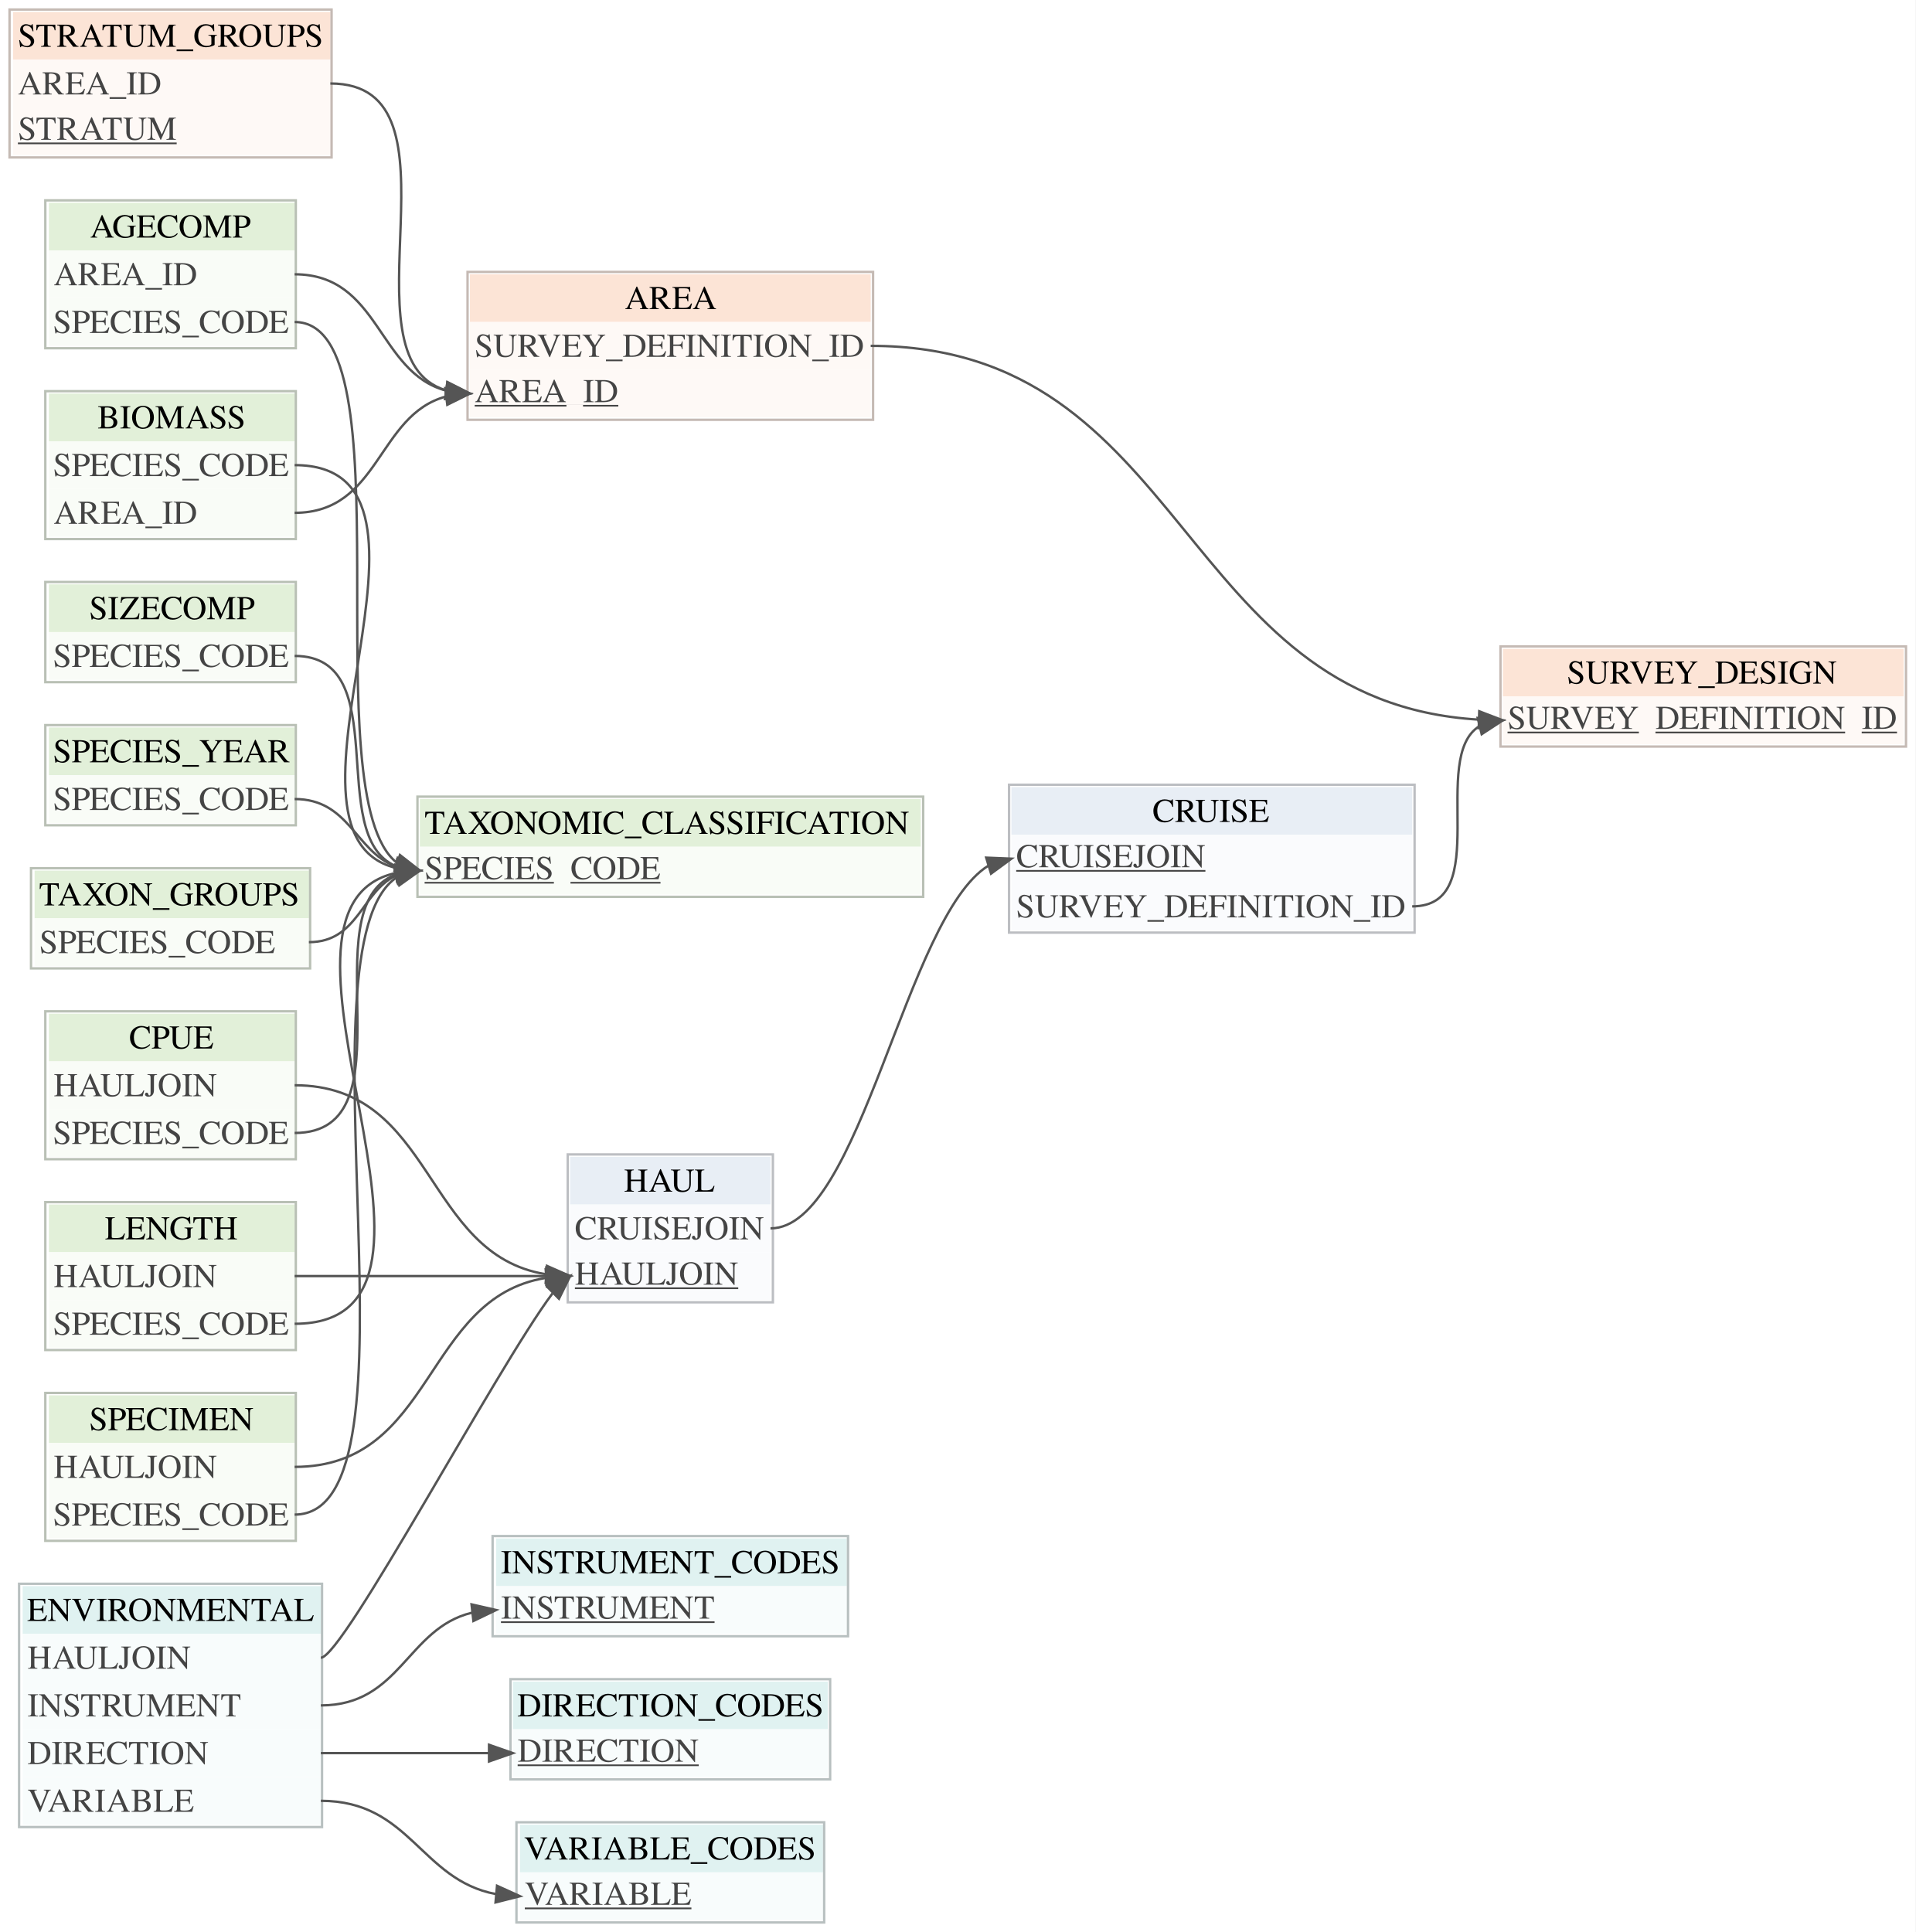
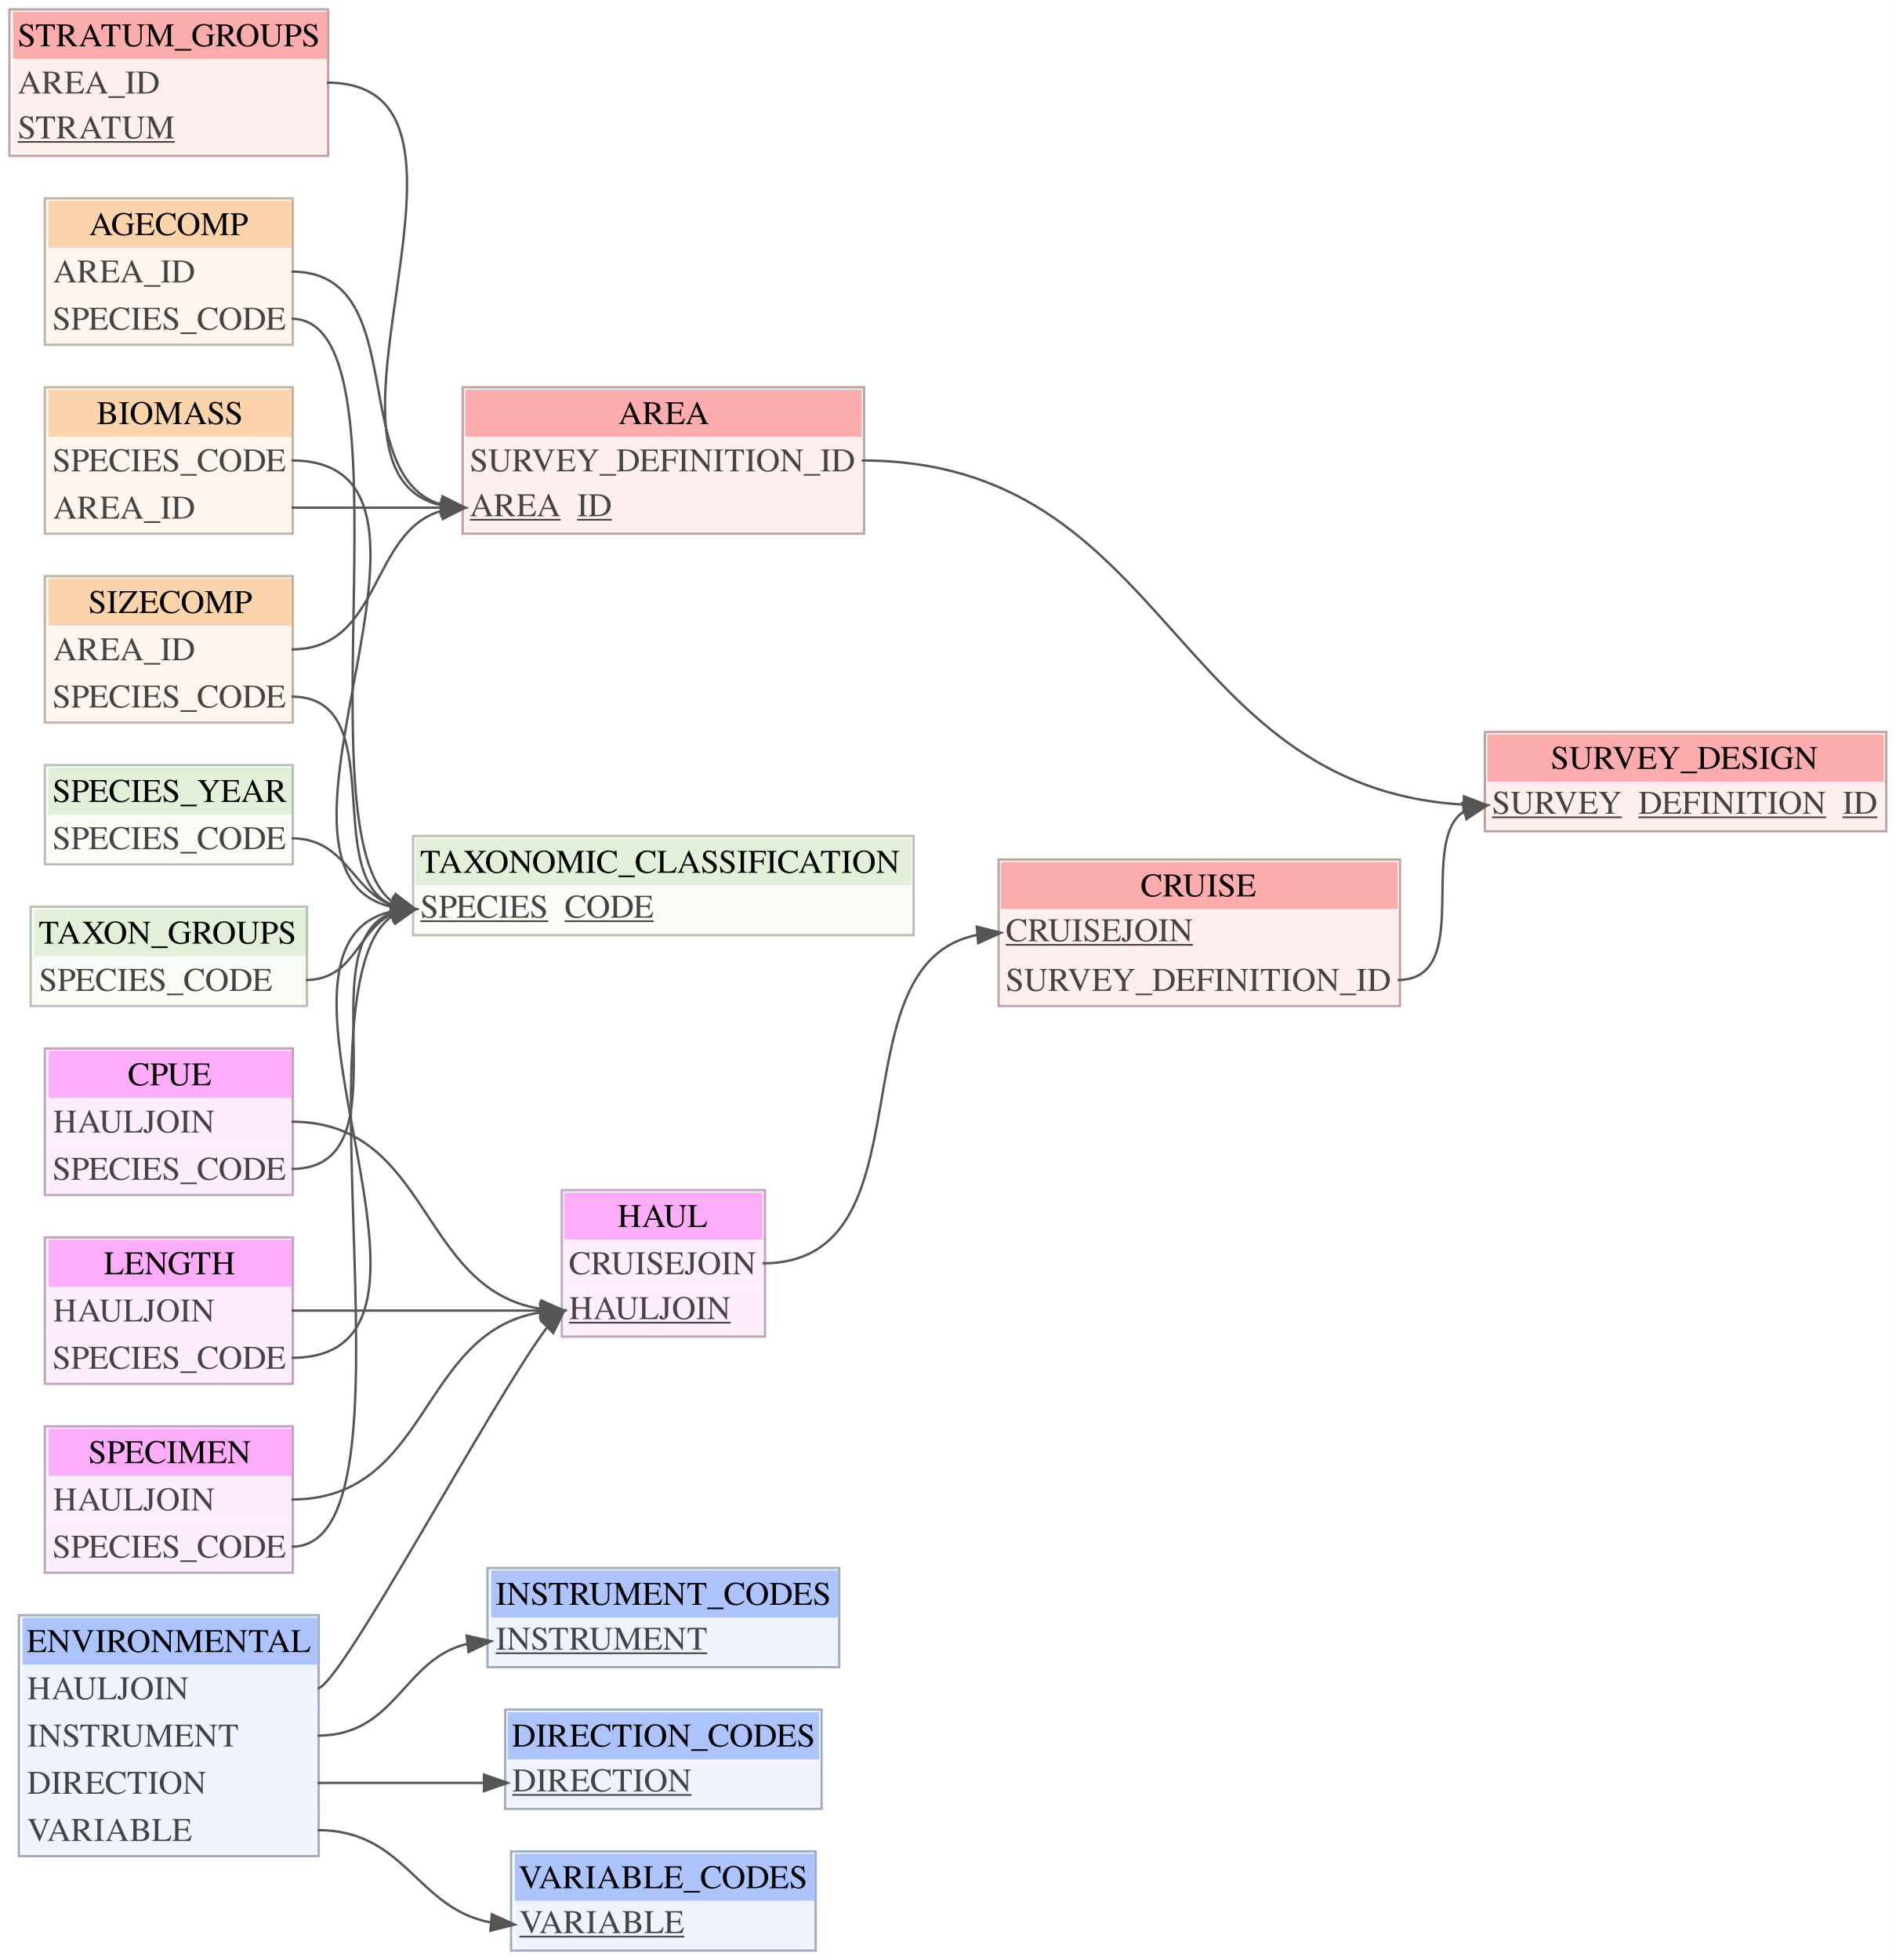
- <svg xmlns="http://www.w3.org/2000/svg" xmlns:xlink="http://www.w3.org/1999/xlink" width="803pt" height="810pt" viewBox="0.00 0.00 803.00 810.00">
-   <g id="graph0" class="graph" transform="scale(1 1) rotate(0) translate(4 806)">
+ <svg xmlns="http://www.w3.org/2000/svg" xmlns:xlink="http://www.w3.org/1999/xlink" width="803pt" height="830pt" viewBox="0.00 0.00 803.00 830.00">
+   <g id="graph0" class="graph" transform="scale(1 1) rotate(0) translate(4 826)">
    <g id="a_graph0">
      <a xlink:title="Data Model">
-         <polygon fill="#ffffff" stroke="transparent" points="-4,4 -4,-806 799,-806 799,4 -4,4" />
+         <polygon fill="#ffffff" stroke="transparent" points="-4,4 -4,-826 799,-826 799,4 -4,4" />
      </a>
    </g>
    <g id="AGECOMP" class="node">
-       <polygon fill="#e2f0d9" stroke="transparent" points="16.5,-701 16.5,-721 119.5,-721 119.5,-701 16.5,-701" />
-       <text text-anchor="start" x="33.782" y="-706.4" font-family="Times,serif" font-size="14.00" fill="#000000">AGECOMP</text>
-       <polygon fill="#f9fcf7" stroke="transparent" points="16.5,-681 16.5,-701 119.5,-701 119.5,-681 16.5,-681" />
-       <text text-anchor="start" x="18.5" y="-686.4" font-family="Times,serif" font-size="14.00" fill="#444444">AREA_ID</text>
-       <polygon fill="#f9fcf7" stroke="transparent" points="16.5,-661 16.5,-681 119.5,-681 119.5,-661 16.5,-661" />
-       <text text-anchor="start" x="18.224" y="-666.4" font-family="Times,serif" font-size="14.00" fill="#444444">SPECIES_CODE</text>
-       <polygon fill="none" stroke="#96a090" stroke-opacity="0.667" points="15,-660 15,-722 120,-722 120,-660 15,-660" />
+       <polygon fill="#fcd4ac" stroke="transparent" points="16.5,-721 16.5,-741 119.5,-741 119.5,-721 16.5,-721" />
+       <text text-anchor="start" x="33.782" y="-726.4" font-family="Times,serif" font-size="14.00" fill="#000000">AGECOMP</text>
+       <polygon fill="#fef6ee" stroke="transparent" points="16.5,-701 16.5,-721 119.5,-721 119.5,-701 16.5,-701" />
+       <text text-anchor="start" x="18.5" y="-706.4" font-family="Times,serif" font-size="14.00" fill="#444444">AREA_ID</text>
+       <polygon fill="#fef6ee" stroke="transparent" points="16.5,-681 16.5,-701 119.5,-701 119.5,-681 16.5,-681" />
+       <text text-anchor="start" x="18.224" y="-686.4" font-family="Times,serif" font-size="14.00" fill="#444444">SPECIES_CODE</text>
+       <polygon fill="none" stroke="#a88d72" stroke-opacity="0.667" points="15,-680 15,-742 120,-742 120,-680 15,-680" />
    </g>
    <g id="AREA" class="node">
-       <polygon fill="#fce4d6" stroke="transparent" points="193,-671 193,-691 361,-691 361,-671 193,-671" />
-       <text text-anchor="start" x="257.949" y="-676.4" font-family="Times,serif" font-size="14.00" fill="#000000">AREA</text>
-       <polygon fill="#fef9f6" stroke="transparent" points="193,-651 193,-671 361,-671 361,-651 193,-651" />
-       <text text-anchor="start" x="194.973" y="-656.4" font-family="Times,serif" font-size="14.00" fill="#444444">SURVEY_DEFINITION_ID</text>
-       <polygon fill="#fef9f6" stroke="transparent" points="193,-631 193,-651 361,-651 361,-631 193,-631" />
-       <text text-anchor="start" x="195" y="-637.4" font-family="Times,serif" text-decoration="underline" font-size="14.00" fill="#444444">AREA_ID</text>
-       <polygon fill="none" stroke="#a8988e" stroke-opacity="0.667" points="192,-630 192,-692 362,-692 362,-630 192,-630" />
+       <polygon fill="#fcacac" stroke="transparent" points="193,-641 193,-661 361,-661 361,-641 193,-641" />
+       <text text-anchor="start" x="257.949" y="-646.4" font-family="Times,serif" font-size="14.00" fill="#000000">AREA</text>
+       <polygon fill="#feeeee" stroke="transparent" points="193,-621 193,-641 361,-641 361,-621 193,-621" />
+       <text text-anchor="start" x="194.973" y="-626.4" font-family="Times,serif" font-size="14.00" fill="#444444">SURVEY_DEFINITION_ID</text>
+       <polygon fill="#feeeee" stroke="transparent" points="193,-601 193,-621 361,-621 361,-601 193,-601" />
+       <text text-anchor="start" x="195" y="-607.4" font-family="Times,serif" text-decoration="underline" font-size="14.00" fill="#444444">AREA_ID</text>
+       <polygon fill="none" stroke="#a87272" stroke-opacity="0.667" points="192,-600 192,-662 362,-662 362,-600 192,-600" />
    </g>
    <g id="AGECOMP_1" class="edge">
-       <path fill="none" stroke="#555555" d="M119.5,-691C155.305,-691 154.13,-649.936 183.001,-642.236" />
-       <polygon fill="#555555" stroke="#555555" points="183.505,-645.7 193,-641 182.646,-638.753 183.505,-645.7" />
+       <path fill="none" stroke="#555555" d="M119.5,-711C170.888,-711 142.446,-624.205 182.919,-612.338" />
+       <polygon fill="#555555" stroke="#555555" points="183.548,-615.785 193,-611 182.626,-608.846 183.548,-615.785" />
    </g>
    <g id="TAXONOMIC_CLASSIFICATION" class="node">
      <polygon fill="#e2f0d9" stroke="transparent" points="172,-451 172,-471 382,-471 382,-451 172,-451" />
      <text text-anchor="start" x="173.969" y="-456.4" font-family="Times,serif" font-size="14.00" fill="#000000">TAXONOMIC_CLASSIFICATION</text>
      <polygon fill="#f9fcf7" stroke="transparent" points="172,-431 172,-451 382,-451 382,-431 172,-431" />
      <text text-anchor="start" x="174" y="-437.4" font-family="Times,serif" text-decoration="underline" font-size="14.00" fill="#444444">SPECIES_CODE</text>
      <polygon fill="none" stroke="#96a090" stroke-opacity="0.667" points="171,-430 171,-472 383,-472 383,-430 171,-430" />
    </g>
    <g id="AGECOMP_2" class="edge">
-       <path fill="none" stroke="#555555" d="M119.5,-671C168.239,-671 126.418,-472.207 162.423,-444.251" />
-       <polygon fill="#555555" stroke="#555555" points="163.656,-447.529 172,-441 161.406,-440.901 163.656,-447.529" />
+       <path fill="none" stroke="#555555" d="M119.5,-691C172.498,-691 122.819,-473.101 162.18,-444.161" />
+       <polygon fill="#555555" stroke="#555555" points="163.554,-447.396 172,-441 161.409,-440.733 163.554,-447.396" />
    </g>
    <g id="SURVEY_DESIGN" class="node">
-       <polygon fill="#fce4d6" stroke="transparent" points="626,-514 626,-534 794,-534 794,-514 626,-514" />
-       <text text-anchor="start" x="652.846" y="-519.4" font-family="Times,serif" font-size="14.00" fill="#000000">SURVEY_DESIGN</text>
-       <polygon fill="#fef9f6" stroke="transparent" points="626,-494 626,-514 794,-514 794,-494 626,-494" />
-       <text text-anchor="start" x="627.973" y="-500.4" font-family="Times,serif" text-decoration="underline" font-size="14.00" fill="#444444">SURVEY_DEFINITION_ID</text>
-       <polygon fill="none" stroke="#a8988e" stroke-opacity="0.667" points="625,-493 625,-535 795,-535 795,-493 625,-493" />
+       <polygon fill="#fcacac" stroke="transparent" points="626,-495 626,-515 794,-515 794,-495 626,-495" />
+       <text text-anchor="start" x="652.846" y="-500.4" font-family="Times,serif" font-size="14.00" fill="#000000">SURVEY_DESIGN</text>
+       <polygon fill="#feeeee" stroke="transparent" points="626,-475 626,-495 794,-495 794,-475 626,-475" />
+       <text text-anchor="start" x="627.973" y="-481.4" font-family="Times,serif" text-decoration="underline" font-size="14.00" fill="#444444">SURVEY_DEFINITION_ID</text>
+       <polygon fill="none" stroke="#a87272" stroke-opacity="0.667" points="625,-474 625,-516 795,-516 795,-474 625,-474" />
    </g>
    <g id="AREA_1" class="edge">
-       <path fill="none" stroke="#555555" d="M361,-661C494.42,-661 489.457,-511.871 615.849,-504.298" />
-       <polygon fill="#555555" stroke="#555555" points="616.107,-507.793 626,-504 615.901,-500.796 616.107,-507.793" />
+       <path fill="none" stroke="#555555" d="M361,-631C491.924,-631 491.642,-492.598 615.647,-485.299" />
+       <polygon fill="#555555" stroke="#555555" points="616.105,-488.788 626,-485 615.903,-481.79 616.105,-488.788" />
    </g>
    <g id="BIOMASS" class="node">
-       <polygon fill="#e2f0d9" stroke="transparent" points="16.5,-621 16.5,-641 119.5,-641 119.5,-621 16.5,-621" />
-       <text text-anchor="start" x="36.89" y="-626.4" font-family="Times,serif" font-size="14.00" fill="#000000">BIOMASS</text>
-       <polygon fill="#f9fcf7" stroke="transparent" points="16.5,-601 16.5,-621 119.5,-621 119.5,-601 16.5,-601" />
-       <text text-anchor="start" x="18.224" y="-606.4" font-family="Times,serif" font-size="14.00" fill="#444444">SPECIES_CODE</text>
-       <polygon fill="#f9fcf7" stroke="transparent" points="16.5,-581 16.5,-601 119.5,-601 119.5,-581 16.5,-581" />
-       <text text-anchor="start" x="18.5" y="-586.4" font-family="Times,serif" font-size="14.00" fill="#444444">AREA_ID</text>
-       <polygon fill="none" stroke="#96a090" stroke-opacity="0.667" points="15,-580 15,-642 120,-642 120,-580 15,-580" />
+       <polygon fill="#fcd4ac" stroke="transparent" points="16.5,-641 16.5,-661 119.5,-661 119.5,-641 16.5,-641" />
+       <text text-anchor="start" x="36.89" y="-646.4" font-family="Times,serif" font-size="14.00" fill="#000000">BIOMASS</text>
+       <polygon fill="#fef6ee" stroke="transparent" points="16.5,-621 16.5,-641 119.5,-641 119.5,-621 16.5,-621" />
+       <text text-anchor="start" x="18.224" y="-626.4" font-family="Times,serif" font-size="14.00" fill="#444444">SPECIES_CODE</text>
+       <polygon fill="#fef6ee" stroke="transparent" points="16.5,-601 16.5,-621 119.5,-621 119.5,-601 16.5,-601" />
+       <text text-anchor="start" x="18.5" y="-606.4" font-family="Times,serif" font-size="14.00" fill="#444444">AREA_ID</text>
+       <polygon fill="none" stroke="#a88d72" stroke-opacity="0.667" points="15,-600 15,-662 120,-662 120,-600 15,-600" />
    </g>
    <g id="BIOMASS_1" class="edge">
-       <path fill="none" stroke="#555555" d="M119.5,-591C155.305,-591 154.13,-632.064 183.001,-639.764" />
-       <polygon fill="#555555" stroke="#555555" points="182.646,-643.247 193,-641 183.505,-636.3 182.646,-643.247" />
+       <path fill="none" stroke="#555555" d="M119.5,-611C148.466,-611 158.169,-611 182.77,-611" />
+       <polygon fill="#555555" stroke="#555555" points="183,-614.5 193,-611 183,-607.5 183,-614.5" />
    </g>
    <g id="BIOMASS_2" class="edge">
-       <path fill="none" stroke="#555555" d="M119.5,-611C194.715,-611 102.801,-457.196 161.695,-442.176" />
-       <polygon fill="#555555" stroke="#555555" points="162.462,-445.612 172,-441 161.667,-438.657 162.462,-445.612" />
+       <path fill="none" stroke="#555555" d="M119.5,-631C203.344,-631 94.549,-456.977 161.838,-442.022" />
+       <polygon fill="#555555" stroke="#555555" points="162.401,-445.483 172,-441 161.7,-438.519 162.401,-445.483" />
    </g>
    <g id="CPUE" class="node">
-       <polygon fill="#e2f0d9" stroke="transparent" points="16.5,-361 16.5,-381 119.5,-381 119.5,-361 16.5,-361" />
+       <polygon fill="#fcacf9" stroke="transparent" points="16.5,-361 16.5,-381 119.5,-381 119.5,-361 16.5,-361" />
      <text text-anchor="start" x="50.111" y="-366.4" font-family="Times,serif" font-size="14.00" fill="#000000">CPUE</text>
-       <polygon fill="#f9fcf7" stroke="transparent" points="16.5,-341 16.5,-361 119.5,-361 119.5,-341 16.5,-341" />
+       <polygon fill="#feeefd" stroke="transparent" points="16.5,-341 16.5,-361 119.5,-361 119.5,-341 16.5,-341" />
      <text text-anchor="start" x="18.5" y="-346.4" font-family="Times,serif" font-size="14.00" fill="#444444">HAULJOIN</text>
-       <polygon fill="#f9fcf7" stroke="transparent" points="16.5,-321 16.5,-341 119.5,-341 119.5,-321 16.5,-321" />
+       <polygon fill="#feeefd" stroke="transparent" points="16.5,-321 16.5,-341 119.5,-341 119.5,-321 16.5,-321" />
      <text text-anchor="start" x="18.224" y="-326.4" font-family="Times,serif" font-size="14.00" fill="#444444">SPECIES_CODE</text>
-       <polygon fill="none" stroke="#96a090" stroke-opacity="0.667" points="15,-320 15,-382 120,-382 120,-320 15,-320" />
+       <polygon fill="none" stroke="#a872a6" stroke-opacity="0.667" points="15,-320 15,-382 120,-382 120,-320 15,-320" />
    </g>
    <g id="HAUL" class="node">
-       <polygon fill="#e8eef5" stroke="transparent" points="235,-301 235,-321 319,-321 319,-301 235,-301" />
+       <polygon fill="#fcacf9" stroke="transparent" points="235,-301 235,-321 319,-321 319,-301 235,-301" />
      <text text-anchor="start" x="257.564" y="-306.4" font-family="Times,serif" font-size="14.00" fill="#000000">HAUL</text>
-       <polygon fill="#fafbfd" stroke="transparent" points="235,-281 235,-301 319,-301 319,-281 235,-281" />
+       <polygon fill="#feeefd" stroke="transparent" points="235,-281 235,-301 319,-301 319,-281 235,-281" />
      <text text-anchor="start" x="236.953" y="-286.4" font-family="Times,serif" font-size="14.00" fill="#444444">CRUISEJOIN</text>
-       <polygon fill="#fafbfd" stroke="transparent" points="235,-261 235,-281 319,-281 319,-261 235,-261" />
+       <polygon fill="#feeefd" stroke="transparent" points="235,-261 235,-281 319,-281 319,-261 235,-261" />
      <text text-anchor="start" x="237" y="-267.4" font-family="Times,serif" text-decoration="underline" font-size="14.00" fill="#444444">HAULJOIN</text>
-       <polygon fill="none" stroke="#9a9ea3" stroke-opacity="0.667" points="234,-260 234,-322 320,-322 320,-260 234,-260" />
+       <polygon fill="none" stroke="#a872a6" stroke-opacity="0.667" points="234,-260 234,-322 320,-322 320,-260 234,-260" />
    </g>
    <g id="CPUE_1" class="edge">
      <path fill="none" stroke="#555555" d="M119.5,-351C178.286,-351 173.409,-280.1 224.734,-271.792" />
      <polygon fill="#555555" stroke="#555555" points="225.299,-275.259 235,-271 224.76,-268.279 225.299,-275.259" />
    </g>
    <g id="CPUE_2" class="edge">
      <path fill="none" stroke="#555555" d="M119.5,-331C169.651,-331 125.512,-425.278 161.666,-439.272" />
      <polygon fill="#555555" stroke="#555555" points="161.56,-442.803 172,-441 162.714,-435.899 161.56,-442.803" />
    </g>
    <g id="CRUISE" class="node">
-       <polygon fill="#e8eef5" stroke="transparent" points="420,-456 420,-476 588,-476 588,-456 420,-456" />
-       <text text-anchor="start" x="479.112" y="-461.4" font-family="Times,serif" font-size="14.00" fill="#000000">CRUISE</text>
-       <polygon fill="#fafbfd" stroke="transparent" points="420,-436 420,-456 588,-456 588,-436 420,-436" />
-       <text text-anchor="start" x="422" y="-442.4" font-family="Times,serif" text-decoration="underline" font-size="14.00" fill="#444444">CRUISEJOIN</text>
-       <polygon fill="#fafbfd" stroke="transparent" points="420,-416 420,-436 588,-436 588,-416 420,-416" />
-       <text text-anchor="start" x="421.973" y="-421.4" font-family="Times,serif" font-size="14.00" fill="#444444">SURVEY_DEFINITION_ID</text>
-       <polygon fill="none" stroke="#9a9ea3" stroke-opacity="0.667" points="419,-415 419,-477 589,-477 589,-415 419,-415" />
+       <polygon fill="#fcacac" stroke="transparent" points="420,-441 420,-461 588,-461 588,-441 420,-441" />
+       <text text-anchor="start" x="479.112" y="-446.4" font-family="Times,serif" font-size="14.00" fill="#000000">CRUISE</text>
+       <polygon fill="#feeeee" stroke="transparent" points="420,-421 420,-441 588,-441 588,-421 420,-421" />
+       <text text-anchor="start" x="422" y="-427.4" font-family="Times,serif" text-decoration="underline" font-size="14.00" fill="#444444">CRUISEJOIN</text>
+       <polygon fill="#feeeee" stroke="transparent" points="420,-401 420,-421 588,-421 588,-401 420,-401" />
+       <text text-anchor="start" x="421.973" y="-406.4" font-family="Times,serif" font-size="14.00" fill="#444444">SURVEY_DEFINITION_ID</text>
+       <polygon fill="none" stroke="#a87272" stroke-opacity="0.667" points="419,-400 419,-462 589,-462 589,-400 419,-400" />
    </g>
    <g id="CRUISE_1" class="edge">
-       <path fill="none" stroke="#555555" d="M588,-426C622.495,-426 594.827,-488.414 616.209,-501.58" />
-       <polygon fill="#555555" stroke="#555555" points="615.452,-504.998 626,-504 617.132,-498.203 615.452,-504.998" />
+       <path fill="none" stroke="#555555" d="M588,-411C620.928,-411 596.019,-469.698 616.295,-482.538" />
+       <polygon fill="#555555" stroke="#555555" points="615.446,-485.933 626,-485 617.168,-479.148 615.446,-485.933" />
    </g>
    <g id="DIRECTION_CODES" class="node">
-       <polygon fill="#e0f2f1" stroke="transparent" points="211,-81 211,-101 343,-101 343,-81 211,-81" />
+       <polygon fill="#acc3fc" stroke="transparent" points="211,-81 211,-101 343,-101 343,-81 211,-81" />
      <text text-anchor="start" x="212.848" y="-86.4" font-family="Times,serif" font-size="14.00" fill="#000000">DIRECTION_CODES</text>
-       <polygon fill="#f8fcfc" stroke="transparent" points="211,-61 211,-81 343,-81 343,-61 211,-61" />
+       <polygon fill="#eef3fe" stroke="transparent" points="211,-61 211,-81 343,-81 343,-61 211,-61" />
      <text text-anchor="start" x="213" y="-67.4" font-family="Times,serif" text-decoration="underline" font-size="14.00" fill="#444444">DIRECTION</text>
-       <polygon fill="none" stroke="#95a1a0" stroke-opacity="0.667" points="210,-60 210,-102 344,-102 344,-60 210,-60" />
+       <polygon fill="none" stroke="#7282a8" stroke-opacity="0.667" points="210,-60 210,-102 344,-102 344,-60 210,-60" />
    </g>
    <g id="ENVIRONMENTAL" class="node">
-       <polygon fill="#e0f2f1" stroke="transparent" points="5.5,-121 5.5,-141 130.5,-141 130.5,-121 5.5,-121" />
+       <polygon fill="#acc3fc" stroke="transparent" points="5.5,-121 5.5,-141 130.5,-141 130.5,-121 5.5,-121" />
      <text text-anchor="start" x="7.354" y="-126.4" font-family="Times,serif" font-size="14.00" fill="#000000">ENVIRONMENTAL</text>
-       <polygon fill="#f8fcfc" stroke="transparent" points="5.5,-101 5.5,-121 130.5,-121 130.5,-101 5.5,-101" />
+       <polygon fill="#eef3fe" stroke="transparent" points="5.5,-101 5.5,-121 130.5,-121 130.5,-101 5.5,-101" />
      <text text-anchor="start" x="7.5" y="-106.4" font-family="Times,serif" font-size="14.00" fill="#444444">HAULJOIN</text>
-       <polygon fill="#f8fcfc" stroke="transparent" points="5.5,-81 5.5,-101 130.5,-101 130.5,-81 5.5,-81" />
+       <polygon fill="#eef3fe" stroke="transparent" points="5.5,-81 5.5,-101 130.5,-101 130.5,-81 5.5,-81" />
      <text text-anchor="start" x="7.5" y="-86.4" font-family="Times,serif" font-size="14.00" fill="#444444">INSTRUMENT</text>
-       <polygon fill="#f8fcfc" stroke="transparent" points="5.5,-61 5.5,-81 130.5,-81 130.5,-61 5.5,-61" />
+       <polygon fill="#eef3fe" stroke="transparent" points="5.5,-61 5.5,-81 130.5,-81 130.5,-61 5.5,-61" />
      <text text-anchor="start" x="7.5" y="-66.4" font-family="Times,serif" font-size="14.00" fill="#444444">DIRECTION</text>
-       <polygon fill="#f8fcfc" stroke="transparent" points="5.5,-41 5.5,-61 130.5,-61 130.5,-41 5.5,-41" />
+       <polygon fill="#eef3fe" stroke="transparent" points="5.5,-41 5.5,-61 130.5,-61 130.5,-41 5.5,-41" />
      <text text-anchor="start" x="7.5" y="-46.4" font-family="Times,serif" font-size="14.00" fill="#444444">VARIABLE</text>
-       <polygon fill="none" stroke="#95a1a0" stroke-opacity="0.667" points="4,-40 4,-142 131,-142 131,-40 4,-40" />
+       <polygon fill="none" stroke="#7282a8" stroke-opacity="0.667" points="4,-40 4,-142 131,-142 131,-40 4,-40" />
    </g>
    <g id="ENVIRONMENTAL_1" class="edge">
      <path fill="none" stroke="#555555" d="M130.5,-71C162.644,-71 173.129,-71 200.873,-71" />
      <polygon fill="#555555" stroke="#555555" points="201,-74.5 211,-71 201,-67.5 201,-74.5" />
    </g>
    <g id="ENVIRONMENTAL_4" class="edge">
      <path fill="none" stroke="#555555" d="M130.5,-111C139.748,-111 204.123,-232.409 227.584,-263.709" />
      <polygon fill="#555555" stroke="#555555" points="225.415,-266.485 235,-271 230.322,-261.494 225.415,-266.485" />
    </g>
    <g id="INSTRUMENT_CODES" class="node">
-       <polygon fill="#e0f2f1" stroke="transparent" points="204,-141 204,-161 351,-161 351,-141 204,-141" />
+       <polygon fill="#acc3fc" stroke="transparent" points="204,-141 204,-161 351,-161 351,-141 204,-141" />
      <text text-anchor="start" x="205.957" y="-146.4" font-family="Times,serif" font-size="14.00" fill="#000000">INSTRUMENT_CODES</text>
-       <polygon fill="#f8fcfc" stroke="transparent" points="204,-121 204,-141 351,-141 351,-121 204,-121" />
+       <polygon fill="#eef3fe" stroke="transparent" points="204,-121 204,-141 351,-141 351,-121 204,-121" />
      <text text-anchor="start" x="206" y="-127.4" font-family="Times,serif" text-decoration="underline" font-size="14.00" fill="#444444">INSTRUMENT</text>
-       <polygon fill="none" stroke="#95a1a0" stroke-opacity="0.667" points="202.5,-120 202.5,-162 351.5,-162 351.5,-120 202.5,-120" />
+       <polygon fill="none" stroke="#7282a8" stroke-opacity="0.667" points="202.5,-120 202.5,-162 351.5,-162 351.5,-120 202.5,-120" />
    </g>
    <g id="ENVIRONMENTAL_2" class="edge">
      <path fill="none" stroke="#555555" d="M130.5,-91C163.914,-91 166.595,-123.288 193.767,-129.846" />
      <polygon fill="#555555" stroke="#555555" points="193.671,-133.357 204,-131 194.455,-126.401 193.671,-133.357" />
    </g>
    <g id="VARIABLE_CODES" class="node">
-       <polygon fill="#e0f2f1" stroke="transparent" points="214,-21 214,-41 341,-41 341,-21 214,-21" />
+       <polygon fill="#acc3fc" stroke="transparent" points="214,-21 214,-41 341,-41 341,-21 214,-21" />
      <text text-anchor="start" x="215.678" y="-26.4" font-family="Times,serif" font-size="14.00" fill="#000000">VARIABLE_CODES</text>
-       <polygon fill="#f8fcfc" stroke="transparent" points="214,-1 214,-21 341,-21 341,-1 214,-1" />
+       <polygon fill="#eef3fe" stroke="transparent" points="214,-1 214,-21 341,-21 341,-1 214,-1" />
      <text text-anchor="start" x="216" y="-7.4" font-family="Times,serif" text-decoration="underline" font-size="14.00" fill="#444444">VARIABLE</text>
-       <polygon fill="none" stroke="#95a1a0" stroke-opacity="0.667" points="212.5,0 212.5,-42 341.5,-42 341.5,0 212.5,0" />
+       <polygon fill="none" stroke="#7282a8" stroke-opacity="0.667" points="212.5,0 212.5,-42 341.5,-42 341.5,0 212.5,0" />
    </g>
    <g id="ENVIRONMENTAL_3" class="edge">
      <path fill="none" stroke="#555555" d="M130.5,-51C167.952,-51 172.312,-17.865 203.818,-11.911" />
      <polygon fill="#555555" stroke="#555555" points="204.352,-15.377 214,-11 203.728,-8.405 204.352,-15.377" />
    </g>
    <g id="HAUL_1" class="edge">
-       <path fill="none" stroke="#555555" d="M319,-291C356.739,-291 375.658,-421.613 410.309,-443.042" />
-       <polygon fill="#555555" stroke="#555555" points="409.414,-446.428 420,-446 411.457,-439.733 409.414,-446.428" />
+       <path fill="none" stroke="#555555" d="M319,-291C392.128,-291 347.909,-418.183 410.036,-430.106" />
+       <polygon fill="#555555" stroke="#555555" points="409.727,-433.592 420,-431 410.353,-426.62 409.727,-433.592" />
    </g>
    <g id="LENGTH" class="node">
-       <polygon fill="#e2f0d9" stroke="transparent" points="16.5,-281 16.5,-301 119.5,-301 119.5,-281 16.5,-281" />
+       <polygon fill="#fcacf9" stroke="transparent" points="16.5,-281 16.5,-301 119.5,-301 119.5,-281 16.5,-281" />
      <text text-anchor="start" x="40.011" y="-286.4" font-family="Times,serif" font-size="14.00" fill="#000000">LENGTH</text>
-       <polygon fill="#f9fcf7" stroke="transparent" points="16.5,-261 16.5,-281 119.5,-281 119.5,-261 16.5,-261" />
+       <polygon fill="#feeefd" stroke="transparent" points="16.5,-261 16.5,-281 119.5,-281 119.5,-261 16.5,-261" />
      <text text-anchor="start" x="18.5" y="-266.4" font-family="Times,serif" font-size="14.00" fill="#444444">HAULJOIN</text>
-       <polygon fill="#f9fcf7" stroke="transparent" points="16.5,-241 16.5,-261 119.5,-261 119.5,-241 16.5,-241" />
+       <polygon fill="#feeefd" stroke="transparent" points="16.5,-241 16.5,-261 119.5,-261 119.5,-241 16.5,-241" />
      <text text-anchor="start" x="18.224" y="-246.4" font-family="Times,serif" font-size="14.00" fill="#444444">SPECIES_CODE</text>
-       <polygon fill="none" stroke="#96a090" stroke-opacity="0.667" points="15,-240 15,-302 120,-302 120,-240 15,-240" />
+       <polygon fill="none" stroke="#a872a6" stroke-opacity="0.667" points="15,-240 15,-302 120,-302 120,-240 15,-240" />
    </g>
    <g id="LENGTH_1" class="edge">
      <path fill="none" stroke="#555555" d="M119.5,-271C167.324,-271 181.732,-271 224.988,-271" />
      <polygon fill="#555555" stroke="#555555" points="225,-274.5 235,-271 225,-267.5 225,-274.5" />
    </g>
    <g id="LENGTH_2" class="edge">
      <path fill="none" stroke="#555555" d="M119.5,-251C203.344,-251 94.549,-425.023 161.838,-439.978" />
      <polygon fill="#555555" stroke="#555555" points="161.7,-443.481 172,-441 162.401,-436.517 161.7,-443.481" />
    </g>
    <g id="SIZECOMP" class="node">
-       <polygon fill="#e2f0d9" stroke="transparent" points="16.5,-541 16.5,-561 119.5,-561 119.5,-541 16.5,-541" />
-       <text text-anchor="start" x="33.391" y="-546.4" font-family="Times,serif" font-size="14.00" fill="#000000">SIZECOMP</text>
-       <polygon fill="#f9fcf7" stroke="transparent" points="16.5,-521 16.5,-541 119.5,-541 119.5,-521 16.5,-521" />
+       <polygon fill="#fcd4ac" stroke="transparent" points="16.5,-561 16.5,-581 119.5,-581 119.5,-561 16.5,-561" />
+       <text text-anchor="start" x="33.391" y="-566.4" font-family="Times,serif" font-size="14.00" fill="#000000">SIZECOMP</text>
+       <polygon fill="#fef6ee" stroke="transparent" points="16.5,-541 16.5,-561 119.5,-561 119.5,-541 16.5,-541" />
+       <text text-anchor="start" x="18.5" y="-546.4" font-family="Times,serif" font-size="14.00" fill="#444444">AREA_ID</text>
+       <polygon fill="#fef6ee" stroke="transparent" points="16.5,-521 16.5,-541 119.5,-541 119.5,-521 16.5,-521" />
      <text text-anchor="start" x="18.224" y="-526.4" font-family="Times,serif" font-size="14.00" fill="#444444">SPECIES_CODE</text>
-       <polygon fill="none" stroke="#96a090" stroke-opacity="0.667" points="15,-520 15,-562 120,-562 120,-520 15,-520" />
+       <polygon fill="none" stroke="#a88d72" stroke-opacity="0.667" points="15,-520 15,-582 120,-582 120,-520 15,-520" />
    </g>
    <g id="SIZECOMP_1" class="edge">
+       <path fill="none" stroke="#555555" d="M119.5,-551C157.88,-551 152.351,-600.703 182.841,-609.634" />
+       <polygon fill="#555555" stroke="#555555" points="182.623,-613.136 193,-611 183.556,-606.199 182.623,-613.136" />
+     </g>
+     <g id="SIZECOMP_2" class="edge">
      <path fill="none" stroke="#555555" d="M119.5,-531C161.828,-531 131.949,-455.804 161.866,-442.88" />
      <polygon fill="#555555" stroke="#555555" points="162.806,-446.265 172,-441 161.529,-439.383 162.806,-446.265" />
    </g>
    <g id="SPECIES_YEAR" class="node">
      <polygon fill="#e2f0d9" stroke="transparent" points="16.5,-481 16.5,-501 119.5,-501 119.5,-481 16.5,-481" />
      <text text-anchor="start" x="18.224" y="-486.4" font-family="Times,serif" font-size="14.00" fill="#000000">SPECIES_YEAR</text>
      <polygon fill="#f9fcf7" stroke="transparent" points="16.5,-461 16.5,-481 119.5,-481 119.5,-461 16.5,-461" />
      <text text-anchor="start" x="18.224" y="-466.4" font-family="Times,serif" font-size="14.00" fill="#444444">SPECIES_CODE</text>
      <polygon fill="none" stroke="#96a090" stroke-opacity="0.667" points="15,-460 15,-502 120,-502 120,-460 15,-460" />
    </g>
    <g id="SPECIES_YEAR_1" class="edge">
      <path fill="none" stroke="#555555" d="M119.5,-471C142.385,-471 144.877,-449.245 161.708,-442.787" />
      <polygon fill="#555555" stroke="#555555" points="162.746,-446.159 172,-441 161.549,-439.262 162.746,-446.159" />
    </g>
    <g id="SPECIMEN" class="node">
-       <polygon fill="#e2f0d9" stroke="transparent" points="16.5,-201 16.5,-221 119.5,-221 119.5,-201 16.5,-201" />
+       <polygon fill="#fcacf9" stroke="transparent" points="16.5,-201 16.5,-221 119.5,-221 119.5,-201 16.5,-201" />
      <text text-anchor="start" x="33.391" y="-206.4" font-family="Times,serif" font-size="14.00" fill="#000000">SPECIMEN</text>
-       <polygon fill="#f9fcf7" stroke="transparent" points="16.5,-181 16.5,-201 119.5,-201 119.5,-181 16.5,-181" />
+       <polygon fill="#feeefd" stroke="transparent" points="16.5,-181 16.5,-201 119.5,-201 119.5,-181 16.5,-181" />
      <text text-anchor="start" x="18.5" y="-186.4" font-family="Times,serif" font-size="14.00" fill="#444444">HAULJOIN</text>
-       <polygon fill="#f9fcf7" stroke="transparent" points="16.5,-161 16.5,-181 119.5,-181 119.5,-161 16.5,-161" />
+       <polygon fill="#feeefd" stroke="transparent" points="16.5,-161 16.5,-181 119.5,-181 119.5,-161 16.5,-161" />
      <text text-anchor="start" x="18.224" y="-166.4" font-family="Times,serif" font-size="14.00" fill="#444444">SPECIES_CODE</text>
-       <polygon fill="none" stroke="#96a090" stroke-opacity="0.667" points="15,-160 15,-222 120,-222 120,-160 15,-160" />
+       <polygon fill="none" stroke="#a872a6" stroke-opacity="0.667" points="15,-160 15,-222 120,-222 120,-160 15,-160" />
    </g>
    <g id="SPECIMEN_1" class="edge">
      <path fill="none" stroke="#555555" d="M119.5,-191C178.286,-191 173.409,-261.9 224.734,-270.208" />
      <polygon fill="#555555" stroke="#555555" points="224.76,-273.721 235,-271 225.299,-266.741 224.76,-273.721" />
    </g>
    <g id="SPECIMEN_2" class="edge">
      <path fill="none" stroke="#555555" d="M119.5,-171C176.923,-171 118.843,-409.295 162.279,-438.151" />
      <polygon fill="#555555" stroke="#555555" points="161.419,-441.546 172,-441 163.388,-434.828 161.419,-441.546" />
    </g>
    <g id="STRATUM_GROUPS" class="node">
-       <polygon fill="#fce4d6" stroke="transparent" points="1.5,-781 1.5,-801 134.5,-801 134.5,-781 1.5,-781" />
-       <text text-anchor="start" x="3.448" y="-786.4" font-family="Times,serif" font-size="14.00" fill="#000000">STRATUM_GROUPS</text>
-       <polygon fill="#fef9f6" stroke="transparent" points="1.5,-761 1.5,-781 134.5,-781 134.5,-761 1.5,-761" />
-       <text text-anchor="start" x="3.5" y="-766.4" font-family="Times,serif" font-size="14.00" fill="#444444">AREA_ID</text>
-       <polygon fill="#fef9f6" stroke="transparent" points="1.5,-741 1.5,-761 134.5,-761 134.5,-741 1.5,-741" />
-       <text text-anchor="start" x="3.5" y="-747.4" font-family="Times,serif" text-decoration="underline" font-size="14.00" fill="#444444">STRATUM</text>
-       <polygon fill="none" stroke="#a8988e" stroke-opacity="0.667" points="0,-740 0,-802 135,-802 135,-740 0,-740" />
+       <polygon fill="#fcacac" stroke="transparent" points="1.5,-801 1.5,-821 134.5,-821 134.5,-801 1.5,-801" />
+       <text text-anchor="start" x="3.448" y="-806.4" font-family="Times,serif" font-size="14.00" fill="#000000">STRATUM_GROUPS</text>
+       <polygon fill="#feeeee" stroke="transparent" points="1.5,-781 1.5,-801 134.5,-801 134.5,-781 1.5,-781" />
+       <text text-anchor="start" x="3.5" y="-786.4" font-family="Times,serif" font-size="14.00" fill="#444444">AREA_ID</text>
+       <polygon fill="#feeeee" stroke="transparent" points="1.5,-761 1.5,-781 134.5,-781 134.5,-761 1.5,-761" />
+       <text text-anchor="start" x="3.5" y="-767.4" font-family="Times,serif" text-decoration="underline" font-size="14.00" fill="#444444">STRATUM</text>
+       <polygon fill="none" stroke="#a87272" stroke-opacity="0.667" points="0,-760 0,-822 135,-822 135,-760 0,-760" />
    </g>
    <g id="STRATUM_GROUPS_1" class="edge">
-       <path fill="none" stroke="#555555" d="M134.5,-771C194.022,-771 137.42,-656.266 182.88,-642.372" />
-       <polygon fill="#555555" stroke="#555555" points="183.561,-645.812 193,-641 182.62,-638.875 183.561,-645.812" />
+       <path fill="none" stroke="#555555" d="M134.5,-791C214.84,-791 118.349,-626.809 182.802,-612.057" />
+       <polygon fill="#555555" stroke="#555555" points="183.414,-615.513 193,-611 182.692,-608.55 183.414,-615.513" />
    </g>
    <g id="TAXON_GROUPS" class="node">
      <polygon fill="#e2f0d9" stroke="transparent" points="10.5,-421 10.5,-441 125.5,-441 125.5,-421 10.5,-421" />
      <text text-anchor="start" x="12.4" y="-426.4" font-family="Times,serif" font-size="14.00" fill="#000000">TAXON_GROUPS</text>
      <polygon fill="#f9fcf7" stroke="transparent" points="10.5,-401 10.5,-421 125.5,-421 125.5,-401 10.5,-401" />
      <text text-anchor="start" x="12.5" y="-406.4" font-family="Times,serif" font-size="14.00" fill="#444444">SPECIES_CODE</text>
      <polygon fill="none" stroke="#96a090" stroke-opacity="0.667" points="9,-400 9,-442 126,-442 126,-400 9,-400" />
    </g>
    <g id="TAXON_GROUPS_1" class="edge">
      <path fill="none" stroke="#555555" d="M125.5,-411C146.06,-411 147.554,-431.964 161.857,-438.842" />
      <polygon fill="#555555" stroke="#555555" points="161.491,-442.343 172,-441 162.947,-435.496 161.491,-442.343" />
    </g>
  </g>
</svg>
